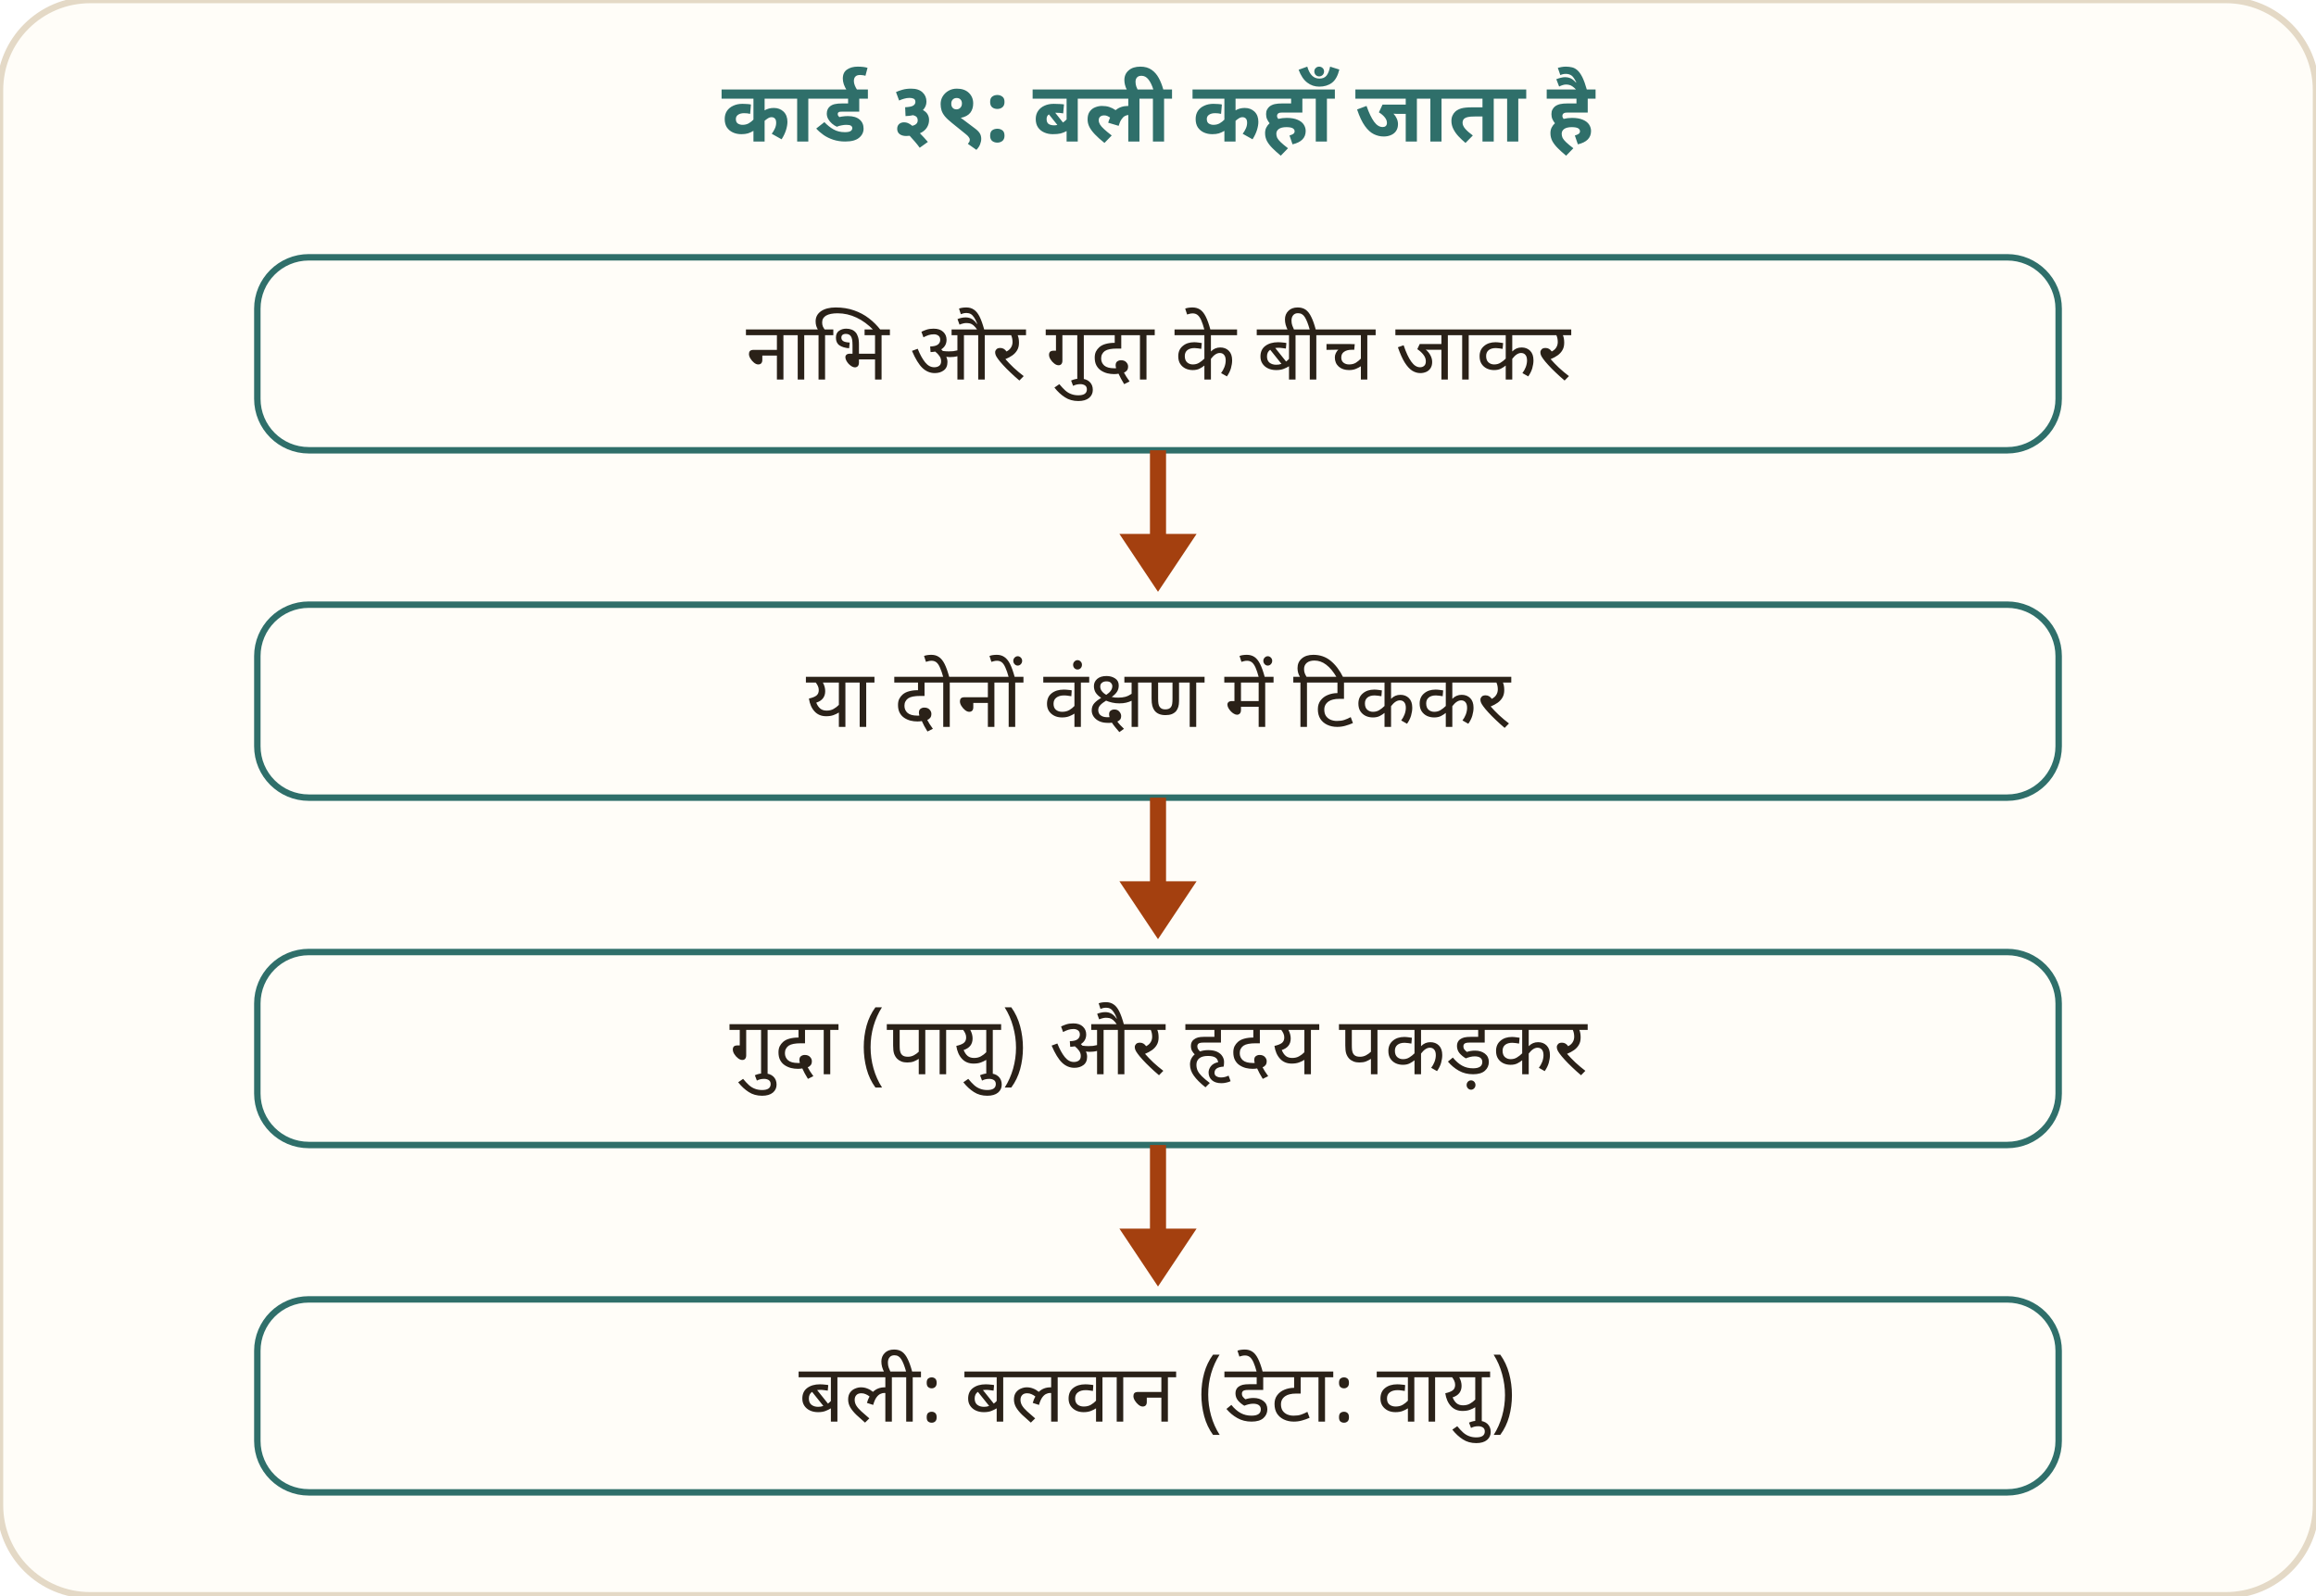
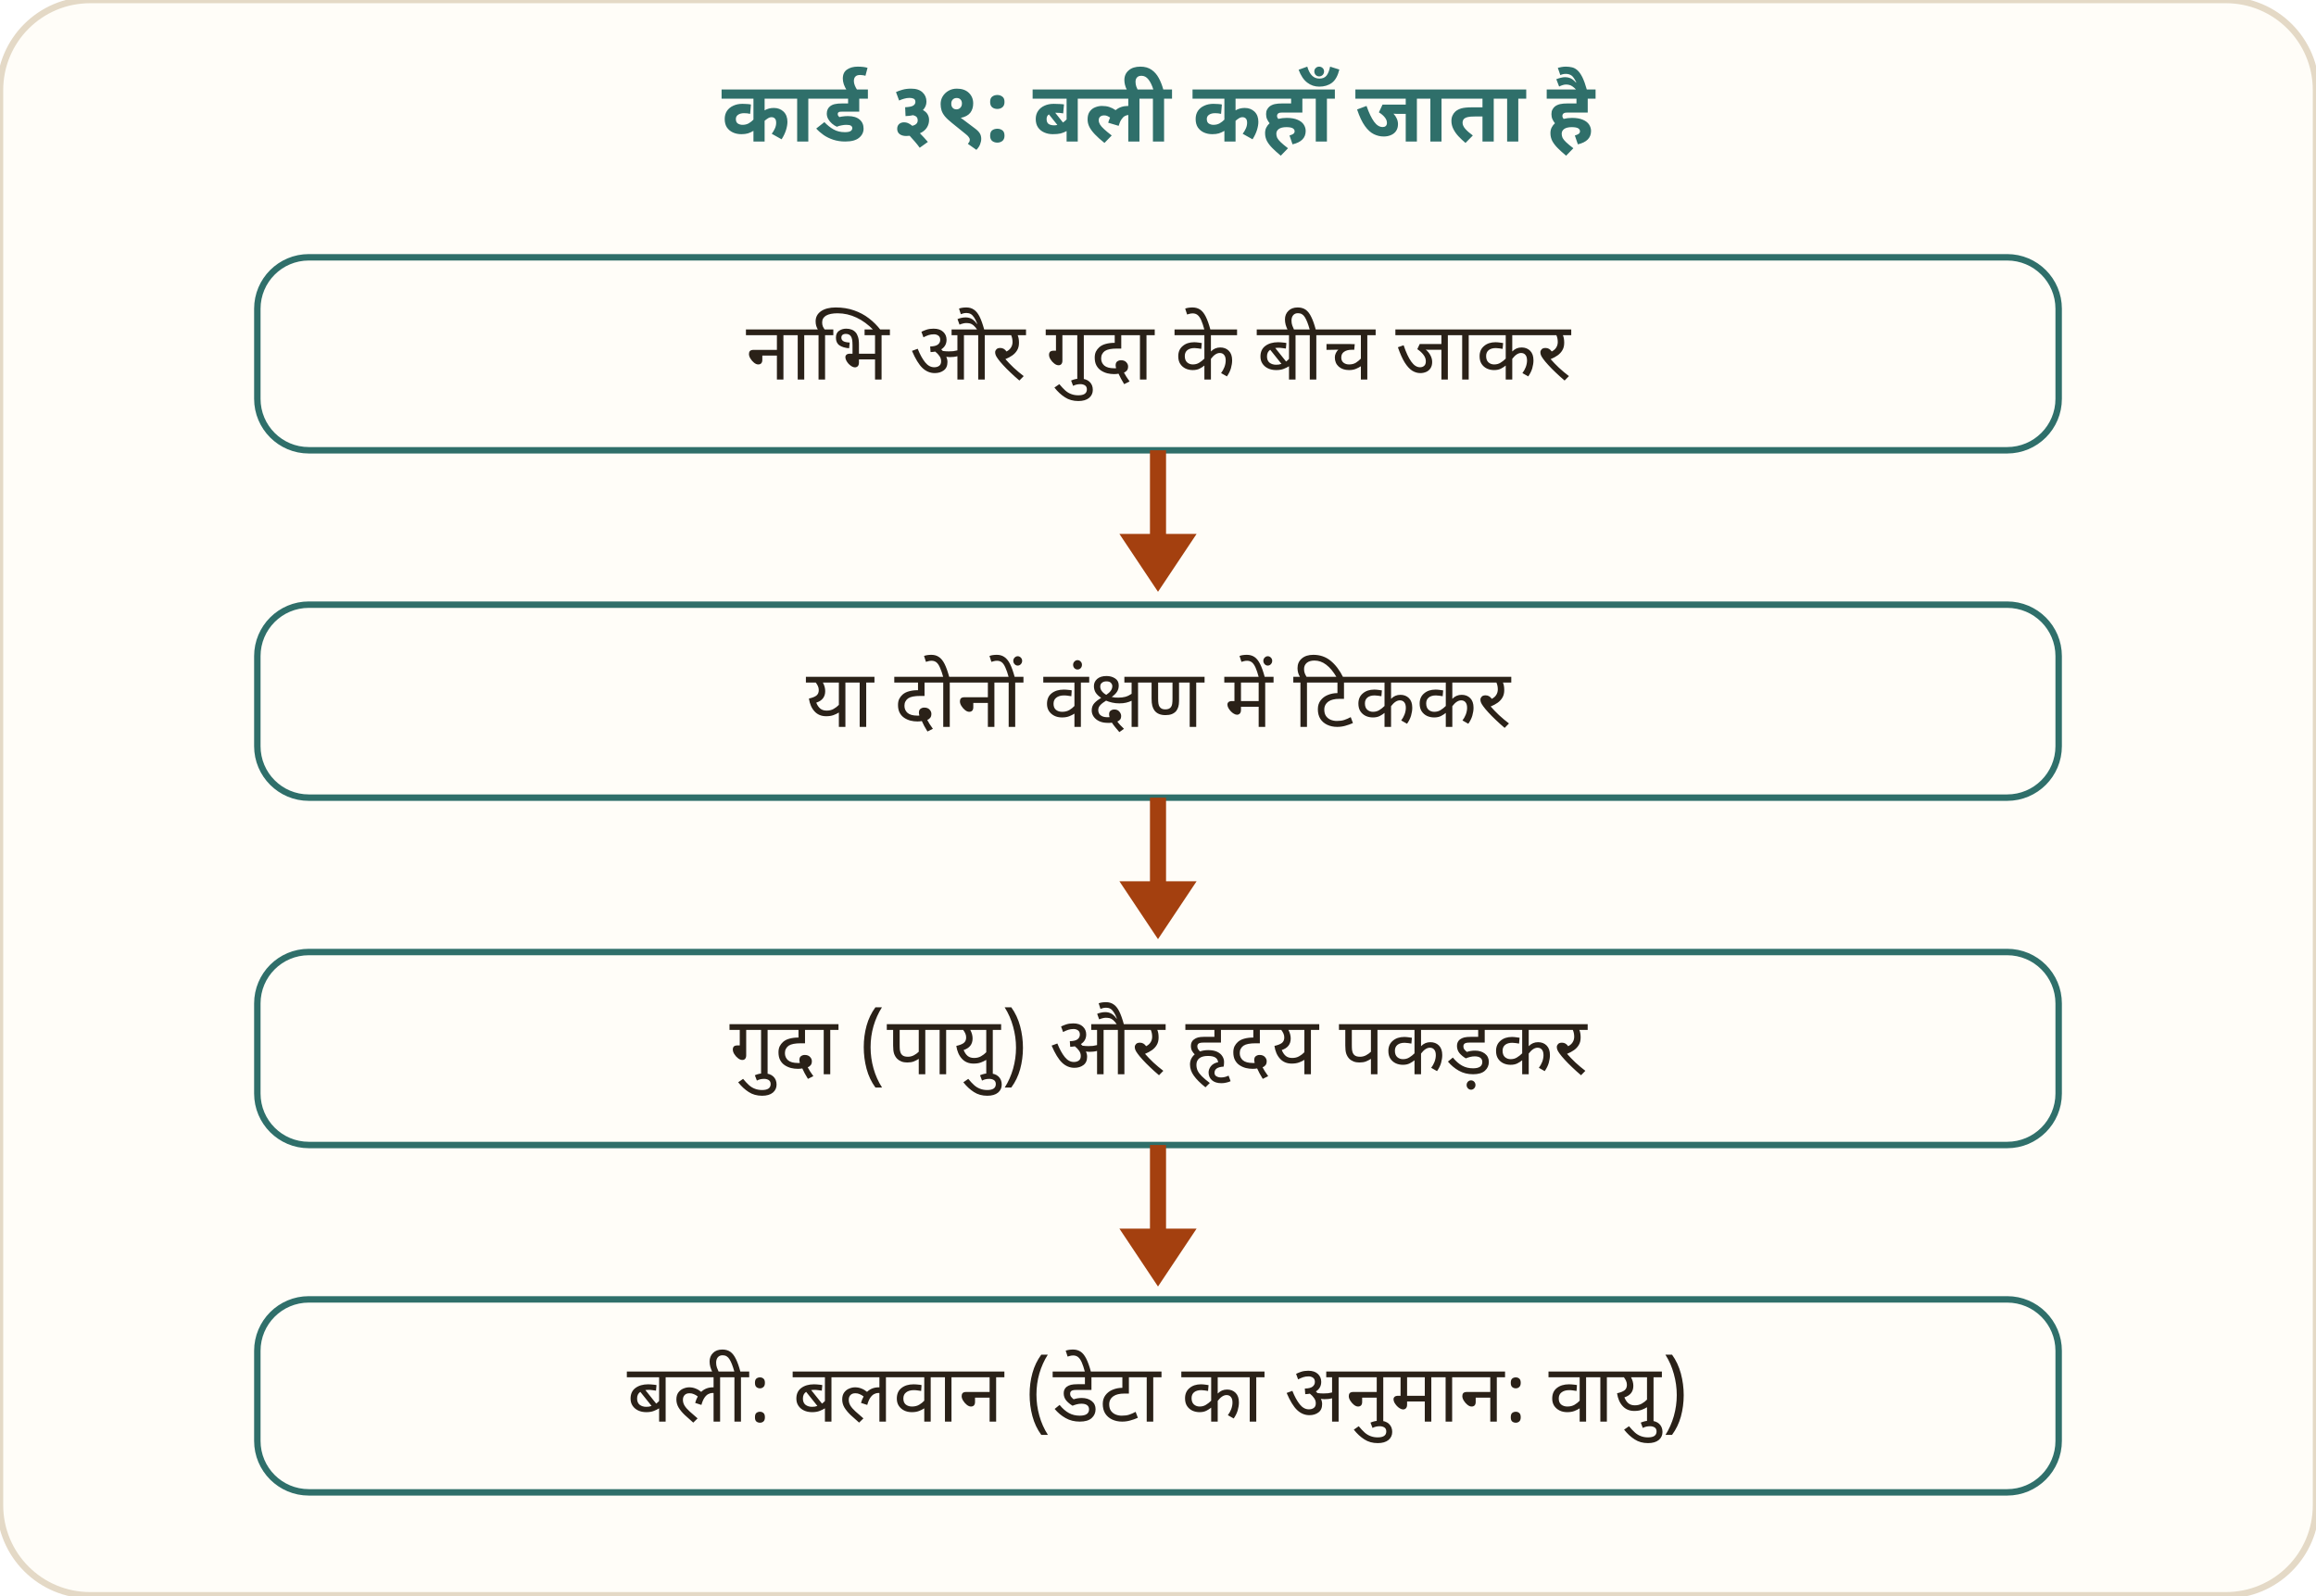
<svg xmlns="http://www.w3.org/2000/svg" viewBox="0 0 360 248" role="img">
  <rect width="360" height="248" rx="14" fill="#fffdf8" stroke="#e4d9c6" />
  <text x="180" y="22" font-family="'Noto Sans Devanagari','Mukta','Nirmala UI','Mangal',sans-serif" font-size="13" font-weight="700" fill="#2f6f6a" text-anchor="middle">कार्ड ३९: बली कहाँ जाता है</text>
  <rect x="40" y="40" width="280" height="30" rx="8" fill="#fffdf8" stroke="#2f6f6a" />
  <text x="180.0" y="59.0" font-family="'Noto Sans Devanagari','Mukta','Nirmala UI','Mangal',sans-serif" font-size="12.5" font-weight="500" fill="#2a2118" text-anchor="middle">नाभि और गुदा के बीच जाकर</text>
  <line x1="180" y1="70" x2="180" y2="86" stroke="#a4400f" stroke-width="2.5" />
  <polygon points="180,92 174,83 186,83" fill="#a4400f" />
  <rect x="40" y="94" width="280" height="30" rx="8" fill="#fffdf8" stroke="#2f6f6a" />
  <text x="180.0" y="113.0" font-family="'Noto Sans Devanagari','Mukta','Nirmala UI','Mangal',sans-serif" font-size="12.5" font-weight="500" fill="#2a2118" text-anchor="middle">या दोनों वंक्षण में टिककर</text>
  <line x1="180" y1="124" x2="180" y2="140" stroke="#a4400f" stroke-width="2.5" />
  <polygon points="180,146 174,137 186,137" fill="#a4400f" />
  <rect x="40" y="148" width="280" height="30" rx="8" fill="#fffdf8" stroke="#2f6f6a" />
  <text x="180.0" y="167.0" font-family="'Noto Sans Devanagari','Mukta','Nirmala UI','Mangal',sans-serif" font-size="12.5" font-weight="500" fill="#2a2118" text-anchor="middle">गुदा (पायु) और हृदय पकड़कर</text>
  <line x1="180" y1="178" x2="180" y2="194" stroke="#a4400f" stroke-width="2.5" />
  <polygon points="180,200 174,191 186,191" fill="#a4400f" />
  <rect x="40" y="202" width="280" height="30" rx="8" fill="#fffdf8" stroke="#2f6f6a" />
-   <text x="180.0" y="221.0" font-family="'Noto Sans Devanagari','Mukta','Nirmala UI','Mangal',sans-serif" font-size="12.5" font-weight="500" fill="#2a2118" text-anchor="middle">बली: बलवान (डेटा: वायु)</text>
+   <text x="180.0" y="221.0" font-family="'Noto Sans Devanagari','Mukta','Nirmala UI','Mangal',sans-serif" font-size="12.5" font-weight="500" fill="#2a2118" text-anchor="middle">बली: बलवान (डेटा का अनुमान: वायु)</text>
</svg>
